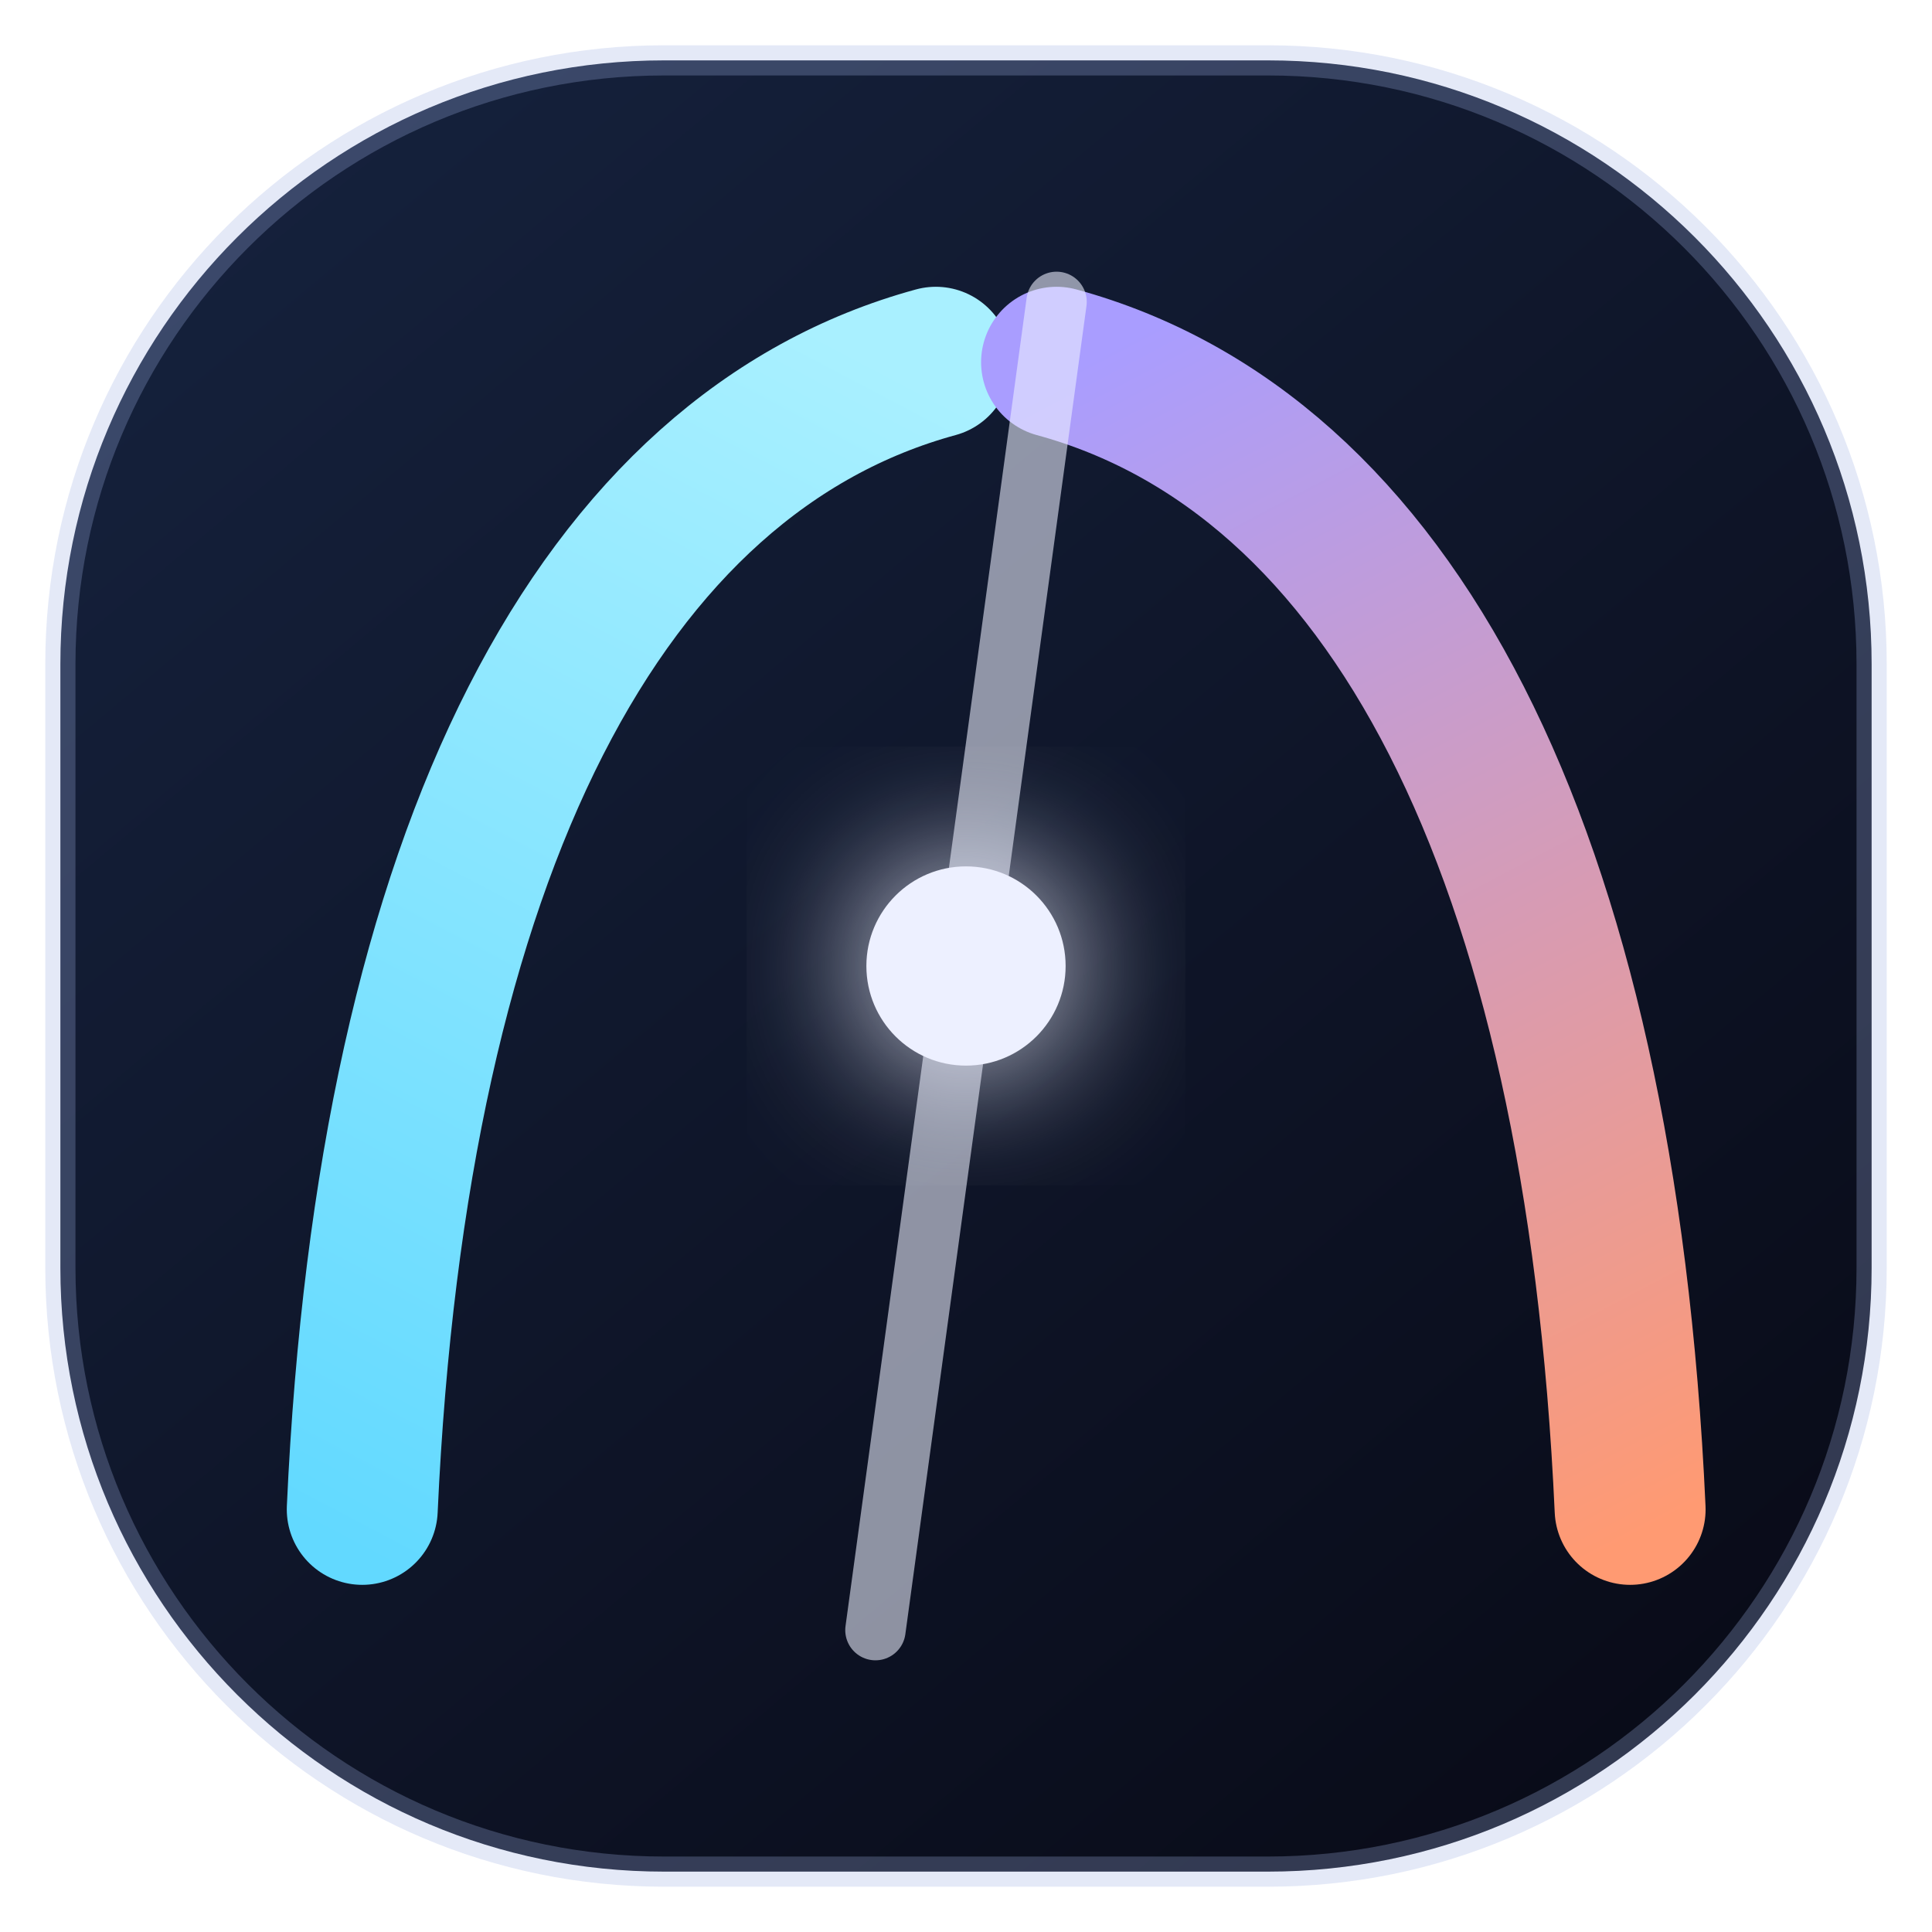
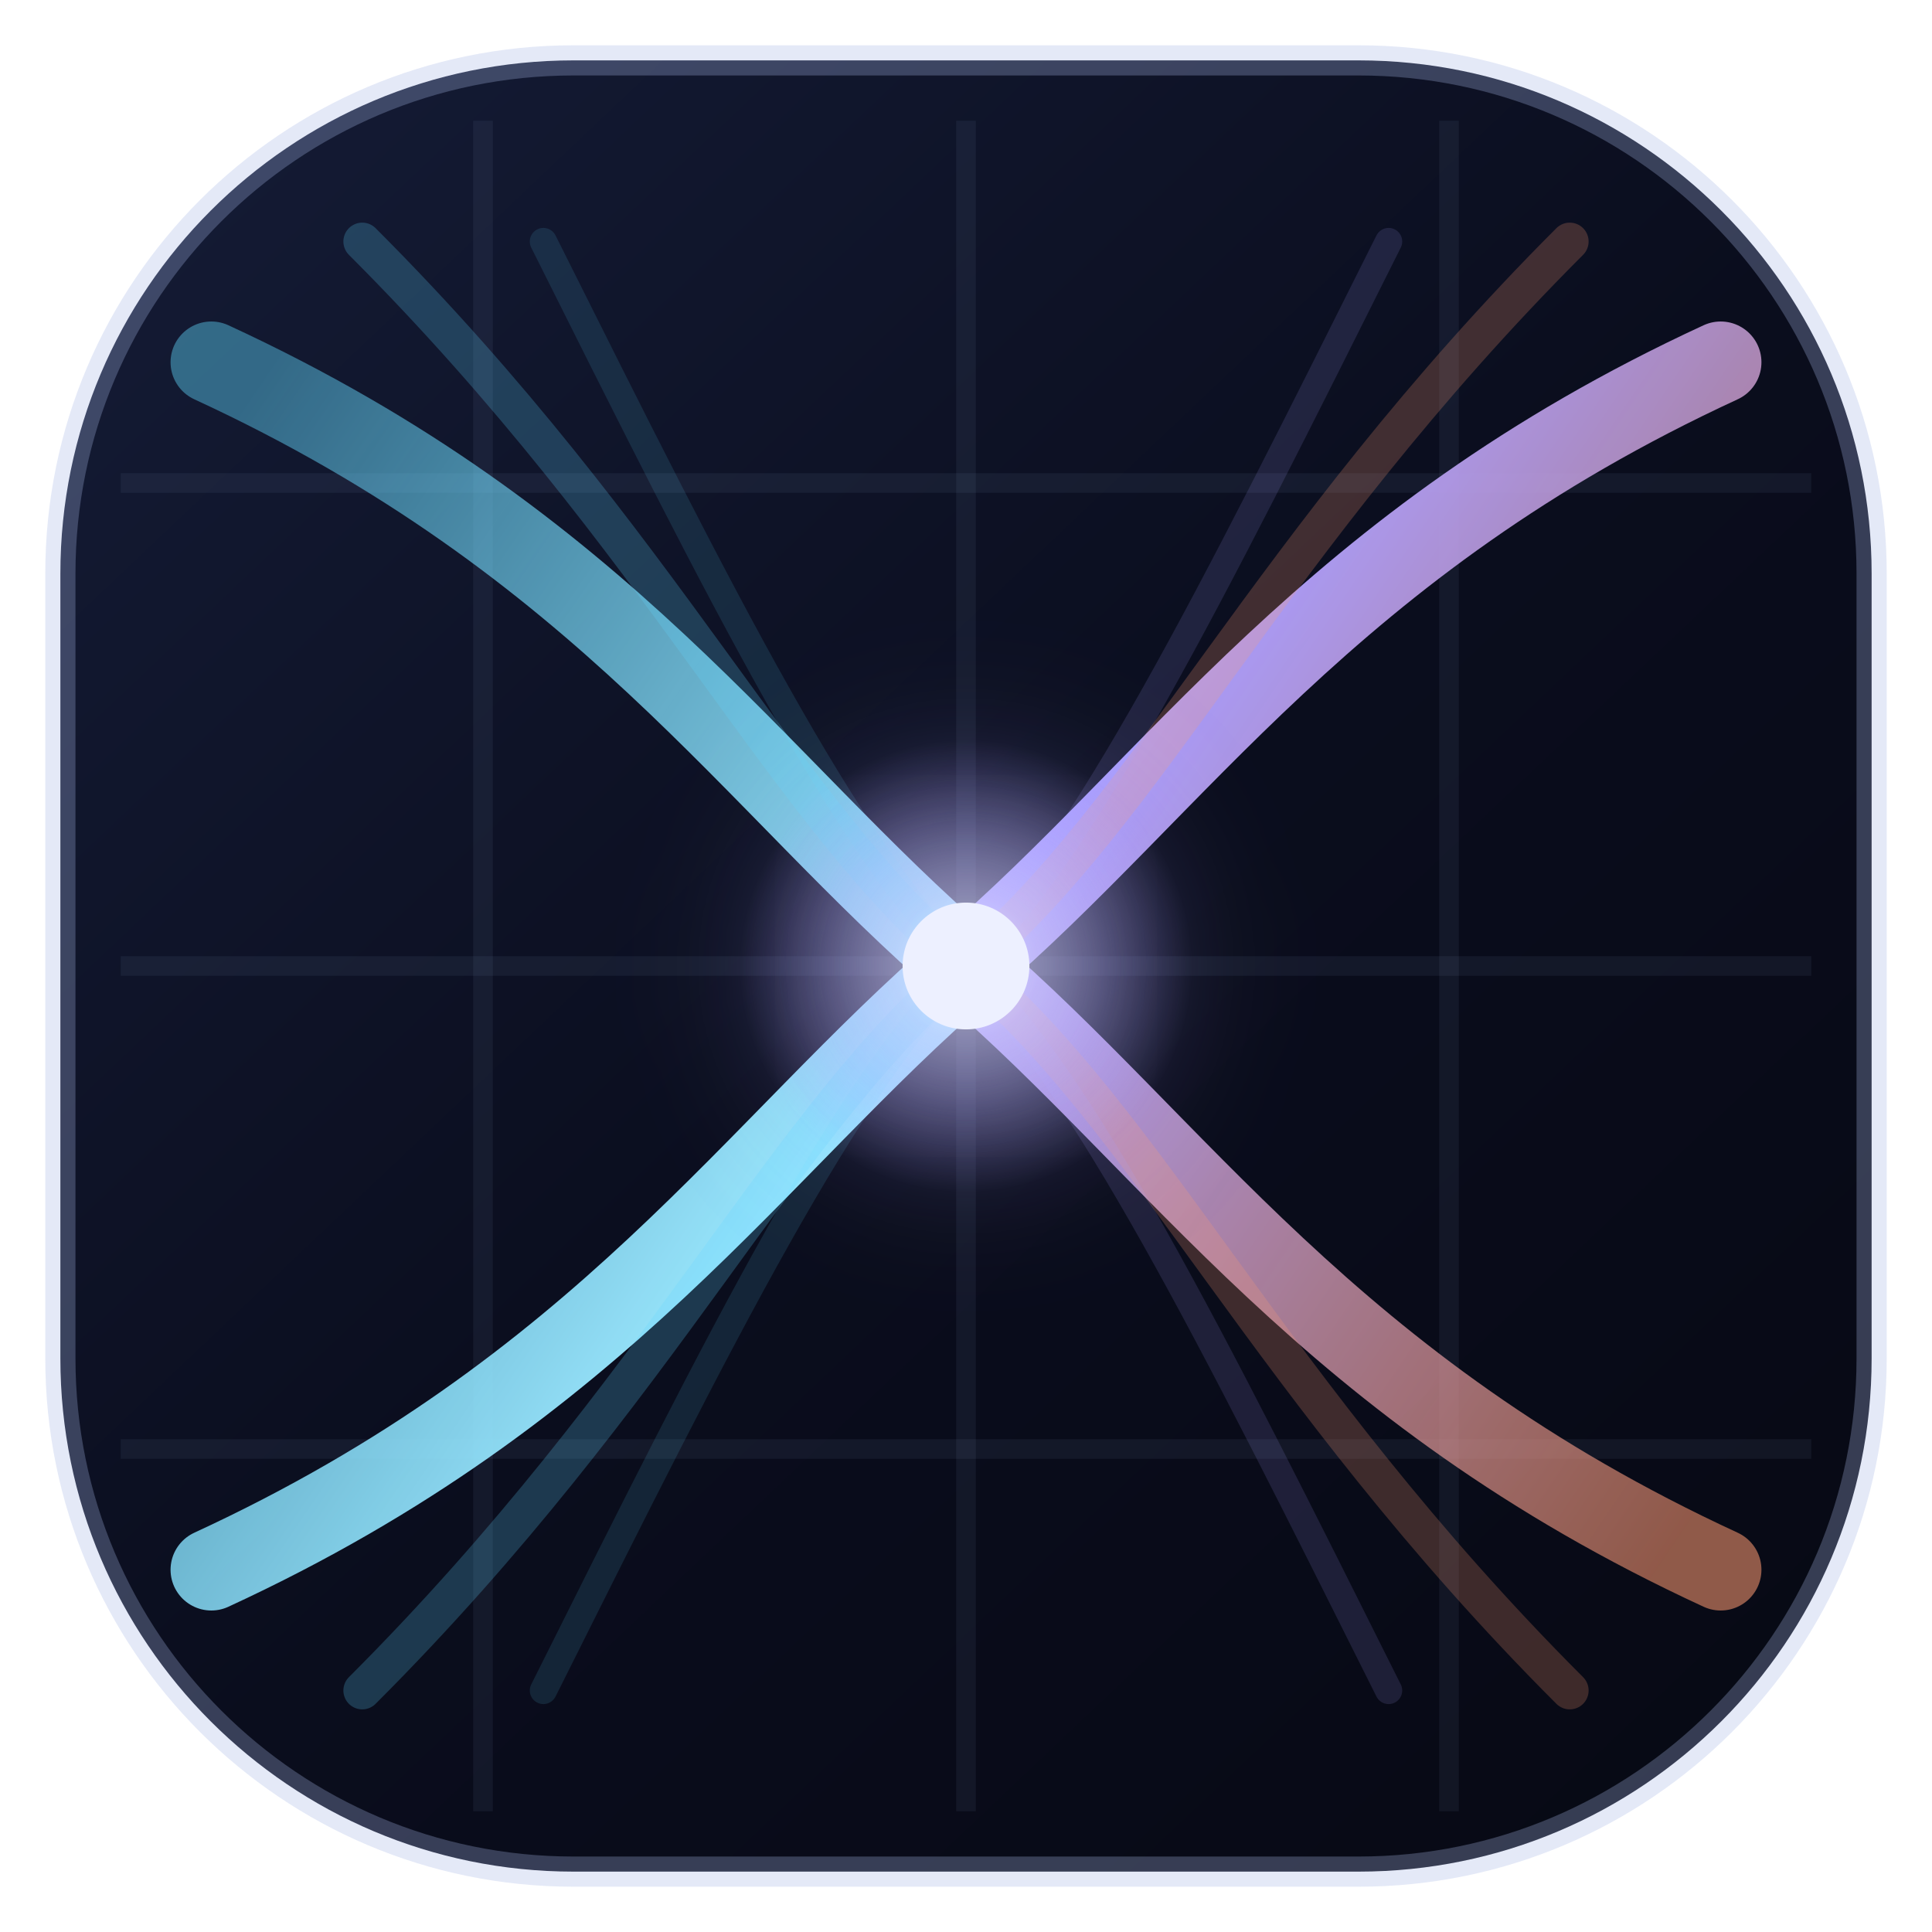
<svg xmlns="http://www.w3.org/2000/svg" viewBox="0 0 64 64" role="img" aria-labelledby="title">
  <defs>
-     <linearGradient id="surface" x1="8" y1="5" x2="54" y2="60" gradientUnits="userSpaceOnUse">
-       <stop stop-color="#15213c" />
-       <stop offset="1" stop-color="#090b18" />
+     <linearGradient id="surface" x1="5" y1="4" x2="59" y2="61" gradientUnits="userSpaceOnUse">
+       <stop stop-color="#141b35" />
+       <stop offset=".52" stop-color="#0a0d1d" />
+       <stop offset="1" stop-color="#070914" />
    </linearGradient>
-     <linearGradient id="buy" x1="11" y1="51" x2="31" y2="13" gradientUnits="userSpaceOnUse">
-       <stop stop-color="#62d9ff" />
-       <stop offset="1" stop-color="#a9f0ff" />
+     <linearGradient id="buy" x1="7" y1="15" x2="32" y2="32" gradientUnits="userSpaceOnUse">
+       <stop stop-color="#62d9ff" stop-opacity=".42" />
+       <stop offset="1" stop-color="#9ce8ff" />
    </linearGradient>
-     <linearGradient id="sell" x1="34" y1="13" x2="54" y2="51" gradientUnits="userSpaceOnUse">
+     <linearGradient id="sell" x1="32" y1="32" x2="57" y2="49" gradientUnits="userSpaceOnUse">
      <stop stop-color="#a99dff" />
-       <stop offset="1" stop-color="#ff9a72" />
+       <stop offset="1" stop-color="#ff9a72" stop-opacity=".55" />
    </linearGradient>
-     <filter id="glow" x="-60%" y="-60%" width="220%" height="220%">
-       <feGaussianBlur stdDeviation="2.4" result="blur" />
+     <radialGradient id="core">
+       <stop stop-color="#edf0ff" />
+       <stop offset=".32" stop-color="#b9b2ff" />
+       <stop offset="1" stop-color="#a99dff" stop-opacity="0" />
+     </radialGradient>
+     <filter id="glow" x="-100%" y="-100%" width="300%" height="300%">
+       <feGaussianBlur stdDeviation="2.2" result="blur" />
      <feMerge>
        <feMergeNode in="blur" />
        <feMergeNode in="SourceGraphic" />
      </feMerge>
    </filter>
+     <clipPath id="frame">
+       <rect x="2" y="2" width="60" height="60" rx="17" />
+     </clipPath>
  </defs>
-   <rect x="2" y="2" width="60" height="60" rx="20" fill="url(#surface)" stroke="#9eafe1" stroke-opacity=".28" />
-   <path d="M12 50C13 28 20 15 31 12" fill="none" stroke="url(#buy)" stroke-width="5" stroke-linecap="round" />
-   <path d="M35 12C46 15 53 28 54 50" fill="none" stroke="url(#sell)" stroke-width="5" stroke-linecap="round" />
-   <path d="M35 10L29 54" stroke="#edf0ff" stroke-opacity=".58" stroke-width="2" stroke-linecap="round" />
-   <circle cx="32" cy="32" r="3.3" fill="#edf0ff" filter="url(#glow)" />
+   <rect x="2" y="2" width="60" height="60" rx="17" fill="url(#surface)" stroke="#a5b4e5" stroke-opacity=".3" />
+   <g clip-path="url(#frame)" fill="none" stroke="#9eafe1" stroke-opacity=".075" stroke-width=".65">
+     <path d="M4 16H60M4 32H60M4 48H60" />
+     <path d="M16 4V60M32 4V60M48 4V60" />
+   </g>
+   <g fill="none" stroke-linecap="round">
+     <path d="M7 12C20 18 25 26 32 32C25 38 20 46 7 52" stroke="url(#buy)" stroke-width="2.7" />
+     <path d="M12 8C22 18 26 27 32 32C26 37 22 46 12 56" stroke="#62d9ff" stroke-opacity=".22" stroke-width="1.25" />
+     <path d="M18 8C24 20 28 28 32 32C28 36 24 44 18 56" stroke="#62d9ff" stroke-opacity=".12" stroke-width=".9" />
+     <path d="M57 12C44 18 39 26 32 32C39 38 44 46 57 52" stroke="url(#sell)" stroke-width="2.7" />
+     <path d="M52 8C42 18 38 27 32 32C38 37 42 46 52 56" stroke="#ff9a72" stroke-opacity=".22" stroke-width="1.25" />
+     <path d="M46 8C40 20 36 28 32 32C36 36 40 44 46 56" stroke="#a99dff" stroke-opacity=".14" stroke-width=".9" />
+   </g>
+   <circle cx="32" cy="32" r="7.5" fill="url(#core)" opacity=".5" filter="url(#glow)" />
+   <circle cx="32" cy="32" r="2.1" fill="#edf0ff" filter="url(#glow)" />
</svg>
